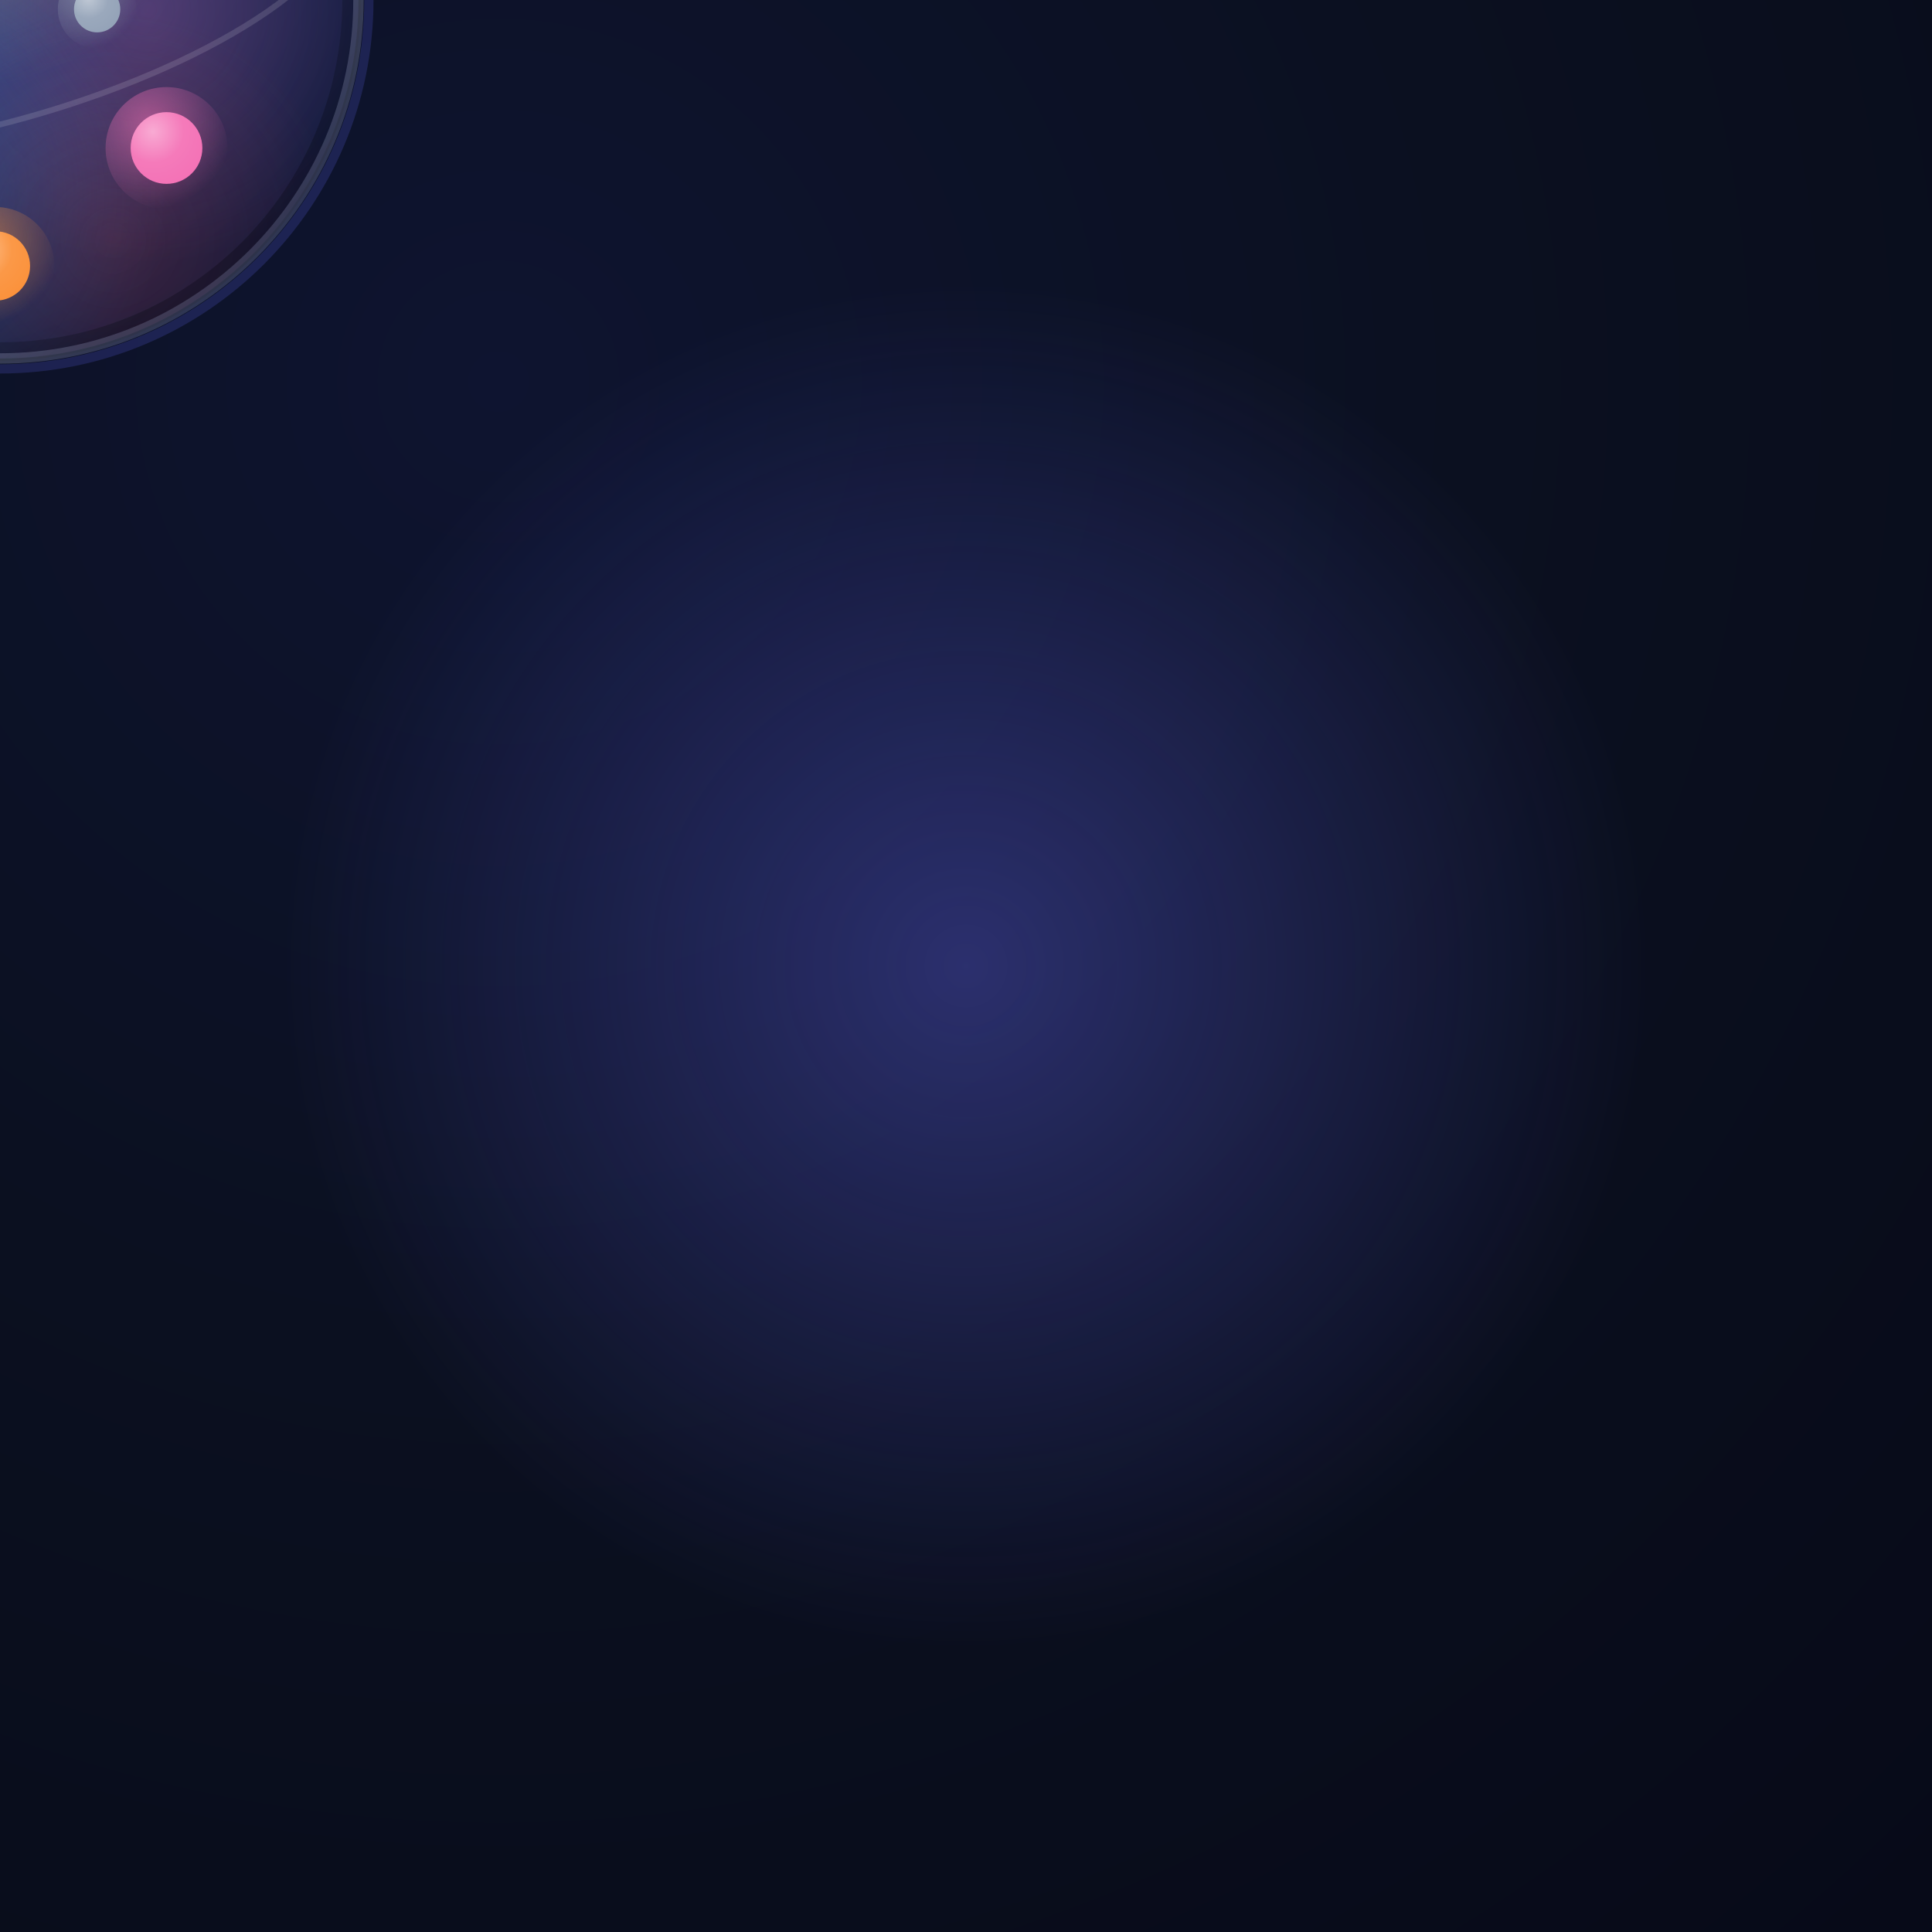
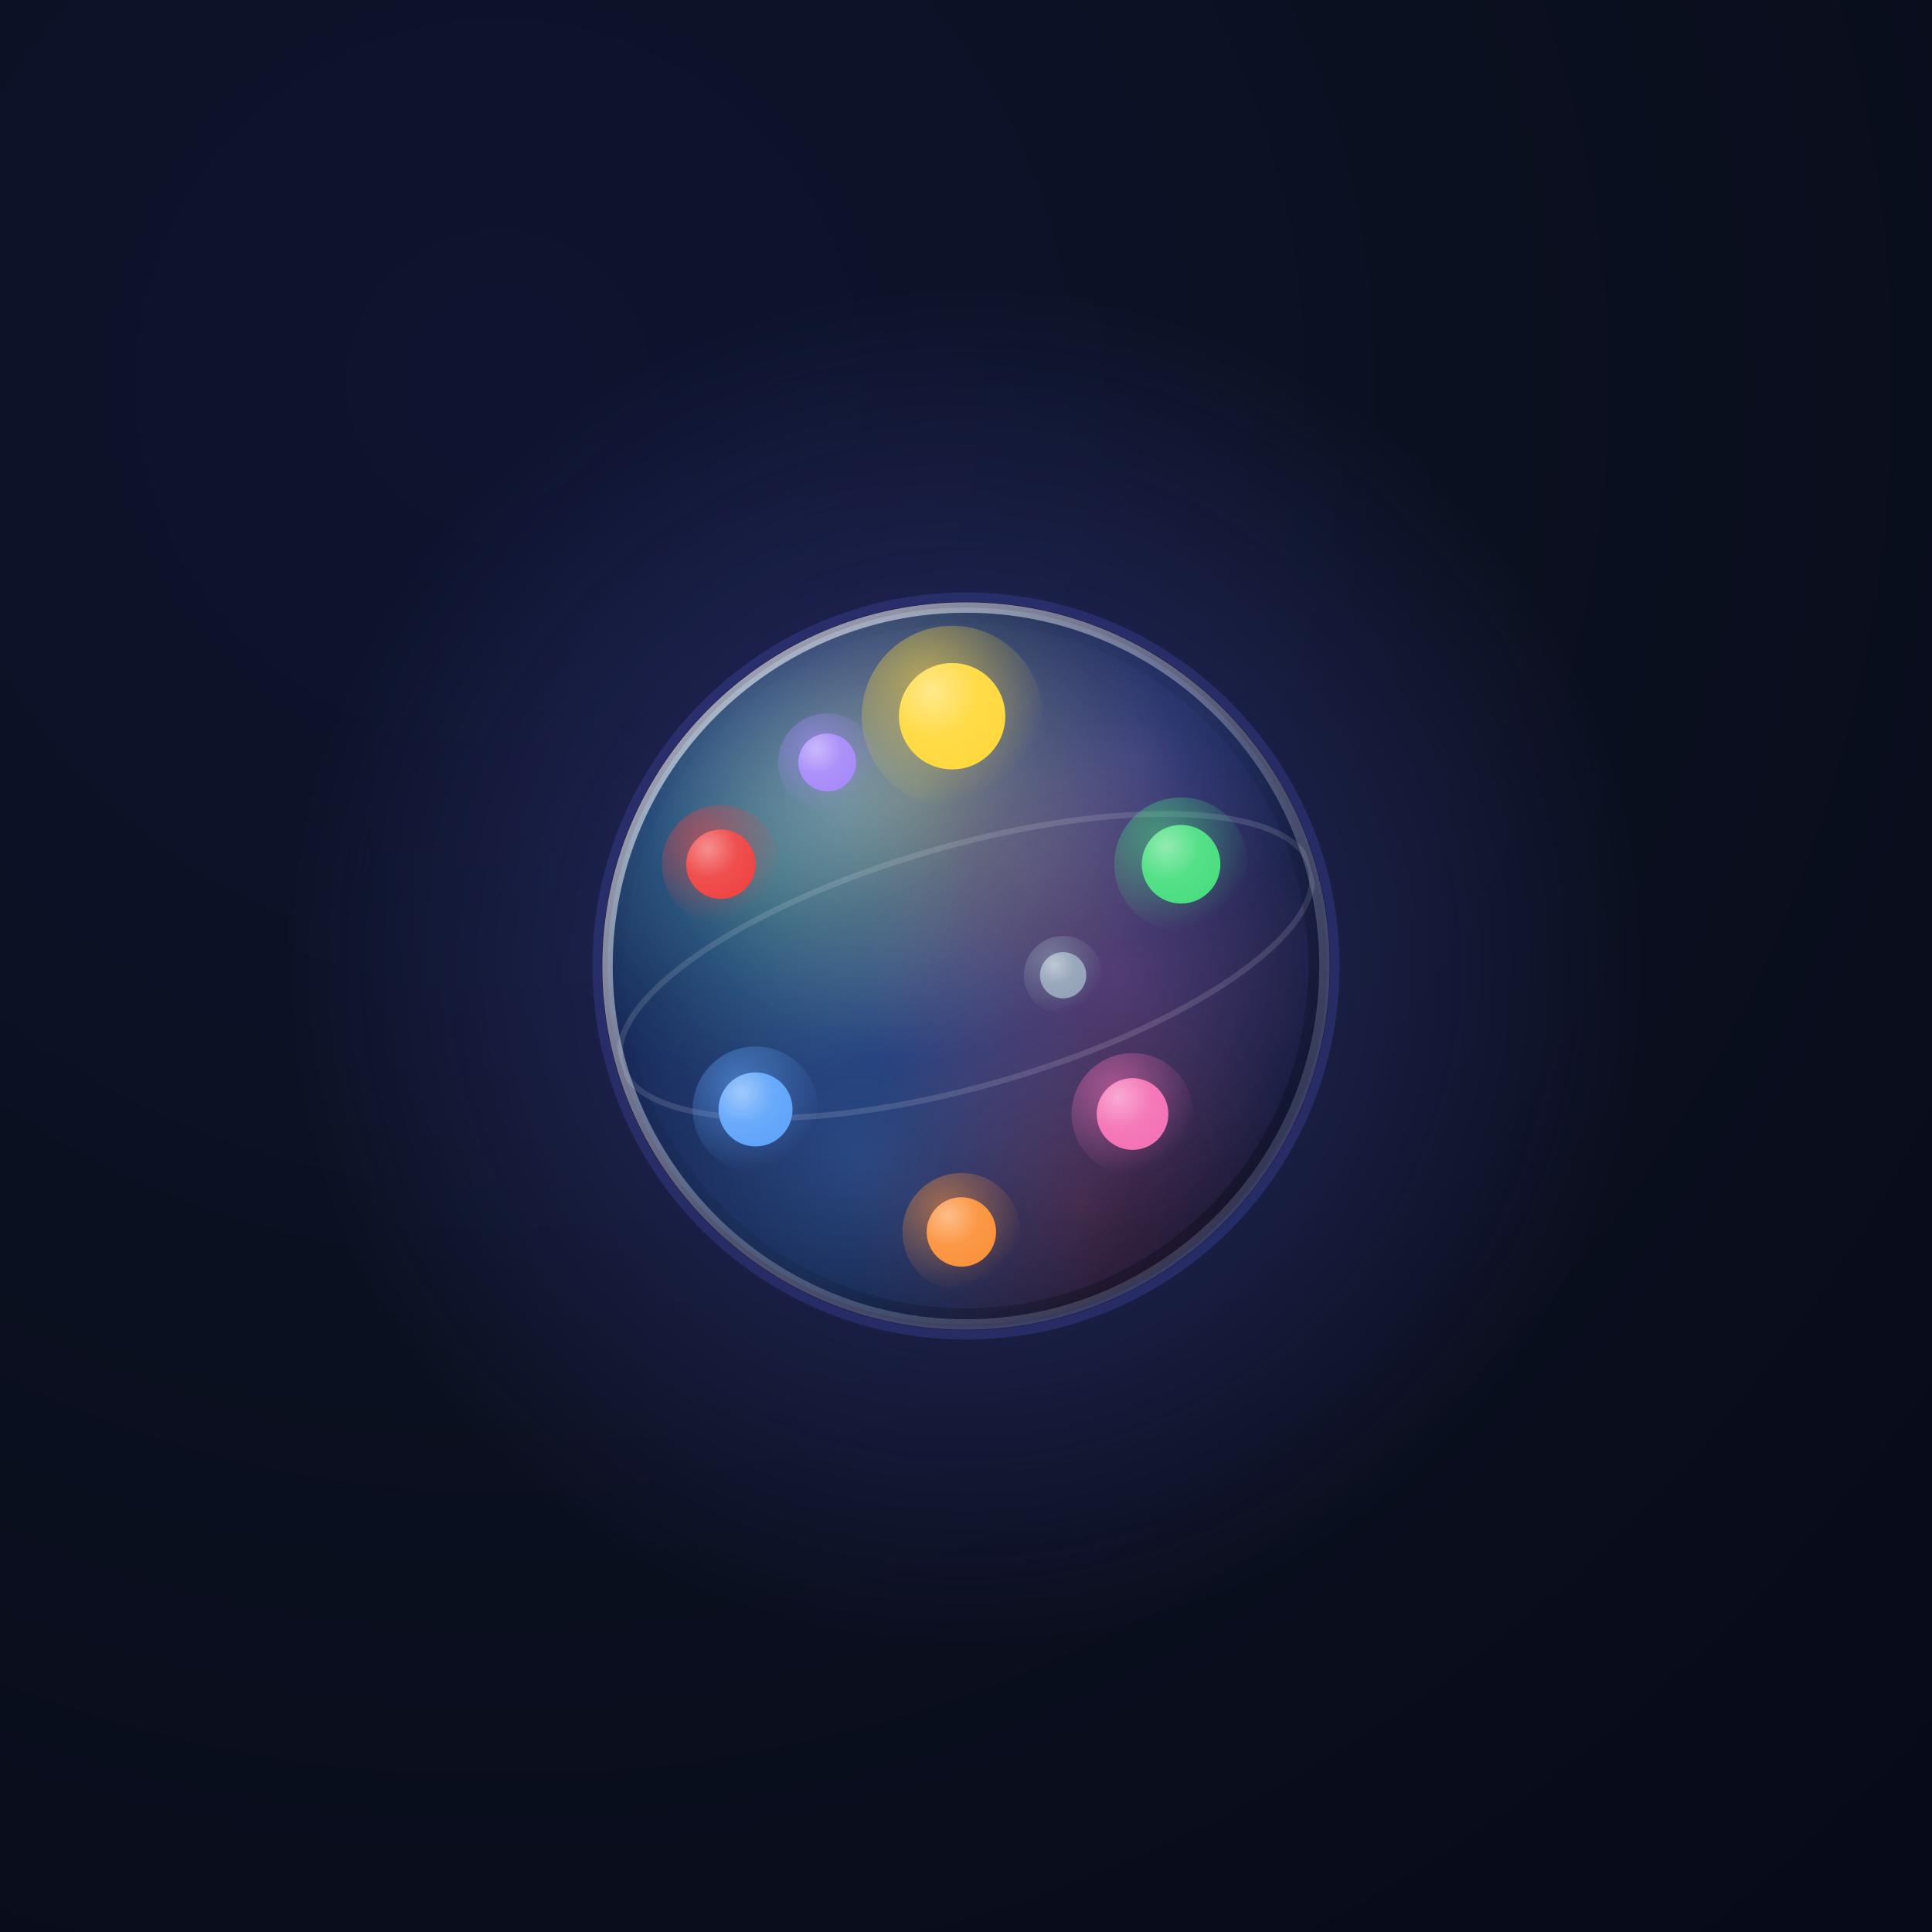
<svg xmlns="http://www.w3.org/2000/svg" width="1024" height="1024" viewBox="0 0 1024 1024">
  <defs>
    <radialGradient id="bg" cx="26%" cy="20%" r="108%">
      <stop offset="0%" stop-color="#0E1430" />
      <stop offset="46%" stop-color="#0B1020" />
      <stop offset="100%" stop-color="#070A18" />
    </radialGradient>
    <radialGradient id="halo" cx="50%" cy="50%" r="50%">
      <stop offset="0%" stop-color="#6366F1" stop-opacity="0.36" />
      <stop offset="100%" stop-color="#6366F1" stop-opacity="0" />
    </radialGradient>
    <radialGradient id="sph" cx="33%" cy="27%" r="86%">
      <stop offset="0%" stop-color="#3E63B4" />
      <stop offset="45%" stop-color="#1B2E63" />
      <stop offset="100%" stop-color="#0B1330" />
    </radialGradient>
    <linearGradient id="rim" x1="250" y1="240" x2="790" y2="800" gradientUnits="userSpaceOnUse">
      <stop offset="0%" stop-color="#FFFFFF" stop-opacity="0.62" />
      <stop offset="52%" stop-color="#FFFFFF" stop-opacity="0.24" />
      <stop offset="100%" stop-color="#A9B6F0" stop-opacity="0.18" />
    </linearGradient>
    <linearGradient id="rimshade" x1="250" y1="240" x2="790" y2="800" gradientUnits="userSpaceOnUse">
      <stop offset="0%" stop-color="#05070F" stop-opacity="0" />
      <stop offset="60%" stop-color="#05070F" stop-opacity="0.10" />
      <stop offset="100%" stop-color="#05070F" stop-opacity="0.42" />
    </linearGradient>
    <radialGradient id="dotlight" cx="31%" cy="27%" r="78%">
      <stop offset="0%" stop-color="#FFFFFF" stop-opacity="0.40" />
      <stop offset="55%" stop-color="#FFFFFF" stop-opacity="0.06" />
      <stop offset="100%" stop-color="#FFFFFF" stop-opacity="0" />
    </radialGradient>
    <radialGradient id="spechilite">
      <stop offset="0%" stop-color="#FFFFFF" stop-opacity="0.11" />
      <stop offset="100%" stop-color="#FFFFFF" stop-opacity="0" />
    </radialGradient>
    <linearGradient id="wm" x1="0" y1="0" x2="0" y2="1">
      <stop offset="0%" stop-color="#FFFFFF" />
      <stop offset="100%" stop-color="#AEB9FF" />
    </linearGradient>
    <radialGradient id="neb0">
      <stop offset="0%" stop-color="#FFD93D" stop-opacity="0.9" />
      <stop offset="100%" stop-color="#FFD93D" stop-opacity="0" />
    </radialGradient>
    <radialGradient id="neb1">
      <stop offset="0%" stop-color="#F472B6" stop-opacity="0.9" />
      <stop offset="100%" stop-color="#F472B6" stop-opacity="0" />
    </radialGradient>
    <radialGradient id="neb2">
      <stop offset="0%" stop-color="#60A5FA" stop-opacity="0.9" />
      <stop offset="100%" stop-color="#60A5FA" stop-opacity="0" />
    </radialGradient>
    <radialGradient id="neb3">
      <stop offset="0%" stop-color="#4ADE80" stop-opacity="0.9" />
      <stop offset="100%" stop-color="#4ADE80" stop-opacity="0" />
    </radialGradient>
    <radialGradient id="neb4">
      <stop offset="0%" stop-color="#EF4444" stop-opacity="0.9" />
      <stop offset="100%" stop-color="#EF4444" stop-opacity="0" />
    </radialGradient>
    <radialGradient id="neb5">
      <stop offset="0%" stop-color="#A78BFA" stop-opacity="0.9" />
      <stop offset="100%" stop-color="#A78BFA" stop-opacity="0" />
    </radialGradient>
    <radialGradient id="glow0" cx="35%" cy="30%" r="70%">
      <stop offset="0%" stop-color="#FFD93D" stop-opacity="0.55" />
      <stop offset="100%" stop-color="#FFD93D" stop-opacity="0" />
    </radialGradient>
    <radialGradient id="glow1" cx="35%" cy="30%" r="70%">
      <stop offset="0%" stop-color="#4ADE80" stop-opacity="0.55" />
      <stop offset="100%" stop-color="#4ADE80" stop-opacity="0" />
    </radialGradient>
    <radialGradient id="glow2" cx="35%" cy="30%" r="70%">
      <stop offset="0%" stop-color="#60A5FA" stop-opacity="0.55" />
      <stop offset="100%" stop-color="#60A5FA" stop-opacity="0" />
    </radialGradient>
    <radialGradient id="glow3" cx="35%" cy="30%" r="70%">
      <stop offset="0%" stop-color="#F472B6" stop-opacity="0.55" />
      <stop offset="100%" stop-color="#F472B6" stop-opacity="0" />
    </radialGradient>
    <radialGradient id="glow4" cx="35%" cy="30%" r="70%">
      <stop offset="0%" stop-color="#FB923C" stop-opacity="0.55" />
      <stop offset="100%" stop-color="#FB923C" stop-opacity="0" />
    </radialGradient>
    <radialGradient id="glow5" cx="35%" cy="30%" r="70%">
      <stop offset="0%" stop-color="#EF4444" stop-opacity="0.55" />
      <stop offset="100%" stop-color="#EF4444" stop-opacity="0" />
    </radialGradient>
    <radialGradient id="glow6" cx="35%" cy="30%" r="70%">
      <stop offset="0%" stop-color="#A78BFA" stop-opacity="0.55" />
      <stop offset="100%" stop-color="#A78BFA" stop-opacity="0" />
    </radialGradient>
    <radialGradient id="glow7" cx="35%" cy="30%" r="70%">
      <stop offset="0%" stop-color="#94A3B8" stop-opacity="0.55" />
      <stop offset="100%" stop-color="#94A3B8" stop-opacity="0" />
    </radialGradient>
    <clipPath id="clip">
      <circle cx="512" cy="512" r="310" />
    </clipPath>
  </defs>
  <rect width="1024" height="1024" fill="url(#bg)" />
  <circle cx="512" cy="512" r="360" fill="url(#halo)" />
-   <g transform="translate(0.0,0.0) scale(0.612903) translate(-512,-512)">
+   <g transform="translate(512,512) scale(0.612903) translate(-512,-512)">
    <g clip-path="url(#clip)">
      <circle cx="512" cy="512" r="310" fill="url(#sph)" />
      <circle cx="470" cy="360" r="230" fill="url(#neb0)" opacity="0.333" />
      <circle cx="640" cy="520" r="220" fill="url(#neb1)" opacity="0.289" />
      <circle cx="420" cy="680" r="235" fill="url(#neb2)" opacity="0.289" />
      <circle cx="330" cy="430" r="190" fill="url(#neb3)" opacity="0.244" />
      <circle cx="610" cy="720" r="200" fill="url(#neb4)" opacity="0.222" />
      <circle cx="660" cy="330" r="160" fill="url(#neb5)" opacity="0.222" />
      <ellipse cx="512" cy="512" rx="310" ry="104" fill="none" stroke="#FFFFFF" stroke-opacity="0.13" stroke-width="5" transform="rotate(-16 512 512)" />
      <ellipse cx="412" cy="348" rx="186" ry="110" fill="url(#spechilite)" transform="rotate(-28 412 348)" />
      <circle cx="500" cy="296" r="78.2" fill="url(#glow0)" />
      <circle cx="500" cy="296" r="46" fill="#FFD93D" />
      <circle cx="500" cy="296" r="46" fill="url(#dotlight)" />
      <circle cx="698" cy="424" r="57.8" fill="url(#glow1)" />
      <circle cx="698" cy="424" r="34" fill="#4ADE80" />
      <circle cx="698" cy="424" r="34" fill="url(#dotlight)" />
      <circle cx="330" cy="636" r="54.4" fill="url(#glow2)" />
      <circle cx="330" cy="636" r="32" fill="#60A5FA" />
      <circle cx="330" cy="636" r="32" fill="url(#dotlight)" />
      <circle cx="656" cy="640" r="52.7" fill="url(#glow3)" />
      <circle cx="656" cy="640" r="31" fill="#F472B6" />
      <circle cx="656" cy="640" r="31" fill="url(#dotlight)" />
      <circle cx="508" cy="742" r="51.0" fill="url(#glow4)" />
      <circle cx="508" cy="742" r="30" fill="#FB923C" />
      <circle cx="508" cy="742" r="30" fill="url(#dotlight)" />
      <circle cx="300" cy="424" r="51.0" fill="url(#glow5)" />
      <circle cx="300" cy="424" r="30" fill="#EF4444" />
      <circle cx="300" cy="424" r="30" fill="url(#dotlight)" />
      <circle cx="392" cy="336" r="42.5" fill="url(#glow6)" />
      <circle cx="392" cy="336" r="25" fill="#A78BFA" />
      <circle cx="392" cy="336" r="25" fill="url(#dotlight)" />
      <circle cx="596" cy="520" r="34.0" fill="url(#glow7)" />
      <circle cx="596" cy="520" r="20" fill="#94A3B8" />
      <circle cx="596" cy="520" r="20" fill="url(#dotlight)" />
    </g>
    <circle cx="512" cy="512" r="304" fill="none" stroke="url(#rimshade)" stroke-width="16" />
    <circle cx="512" cy="512" r="310" fill="none" stroke="url(#rim)" stroke-width="9" />
    <circle cx="512" cy="512" r="319" fill="none" stroke="#6366F1" stroke-opacity="0.20" stroke-width="8" />
  </g>
</svg>
